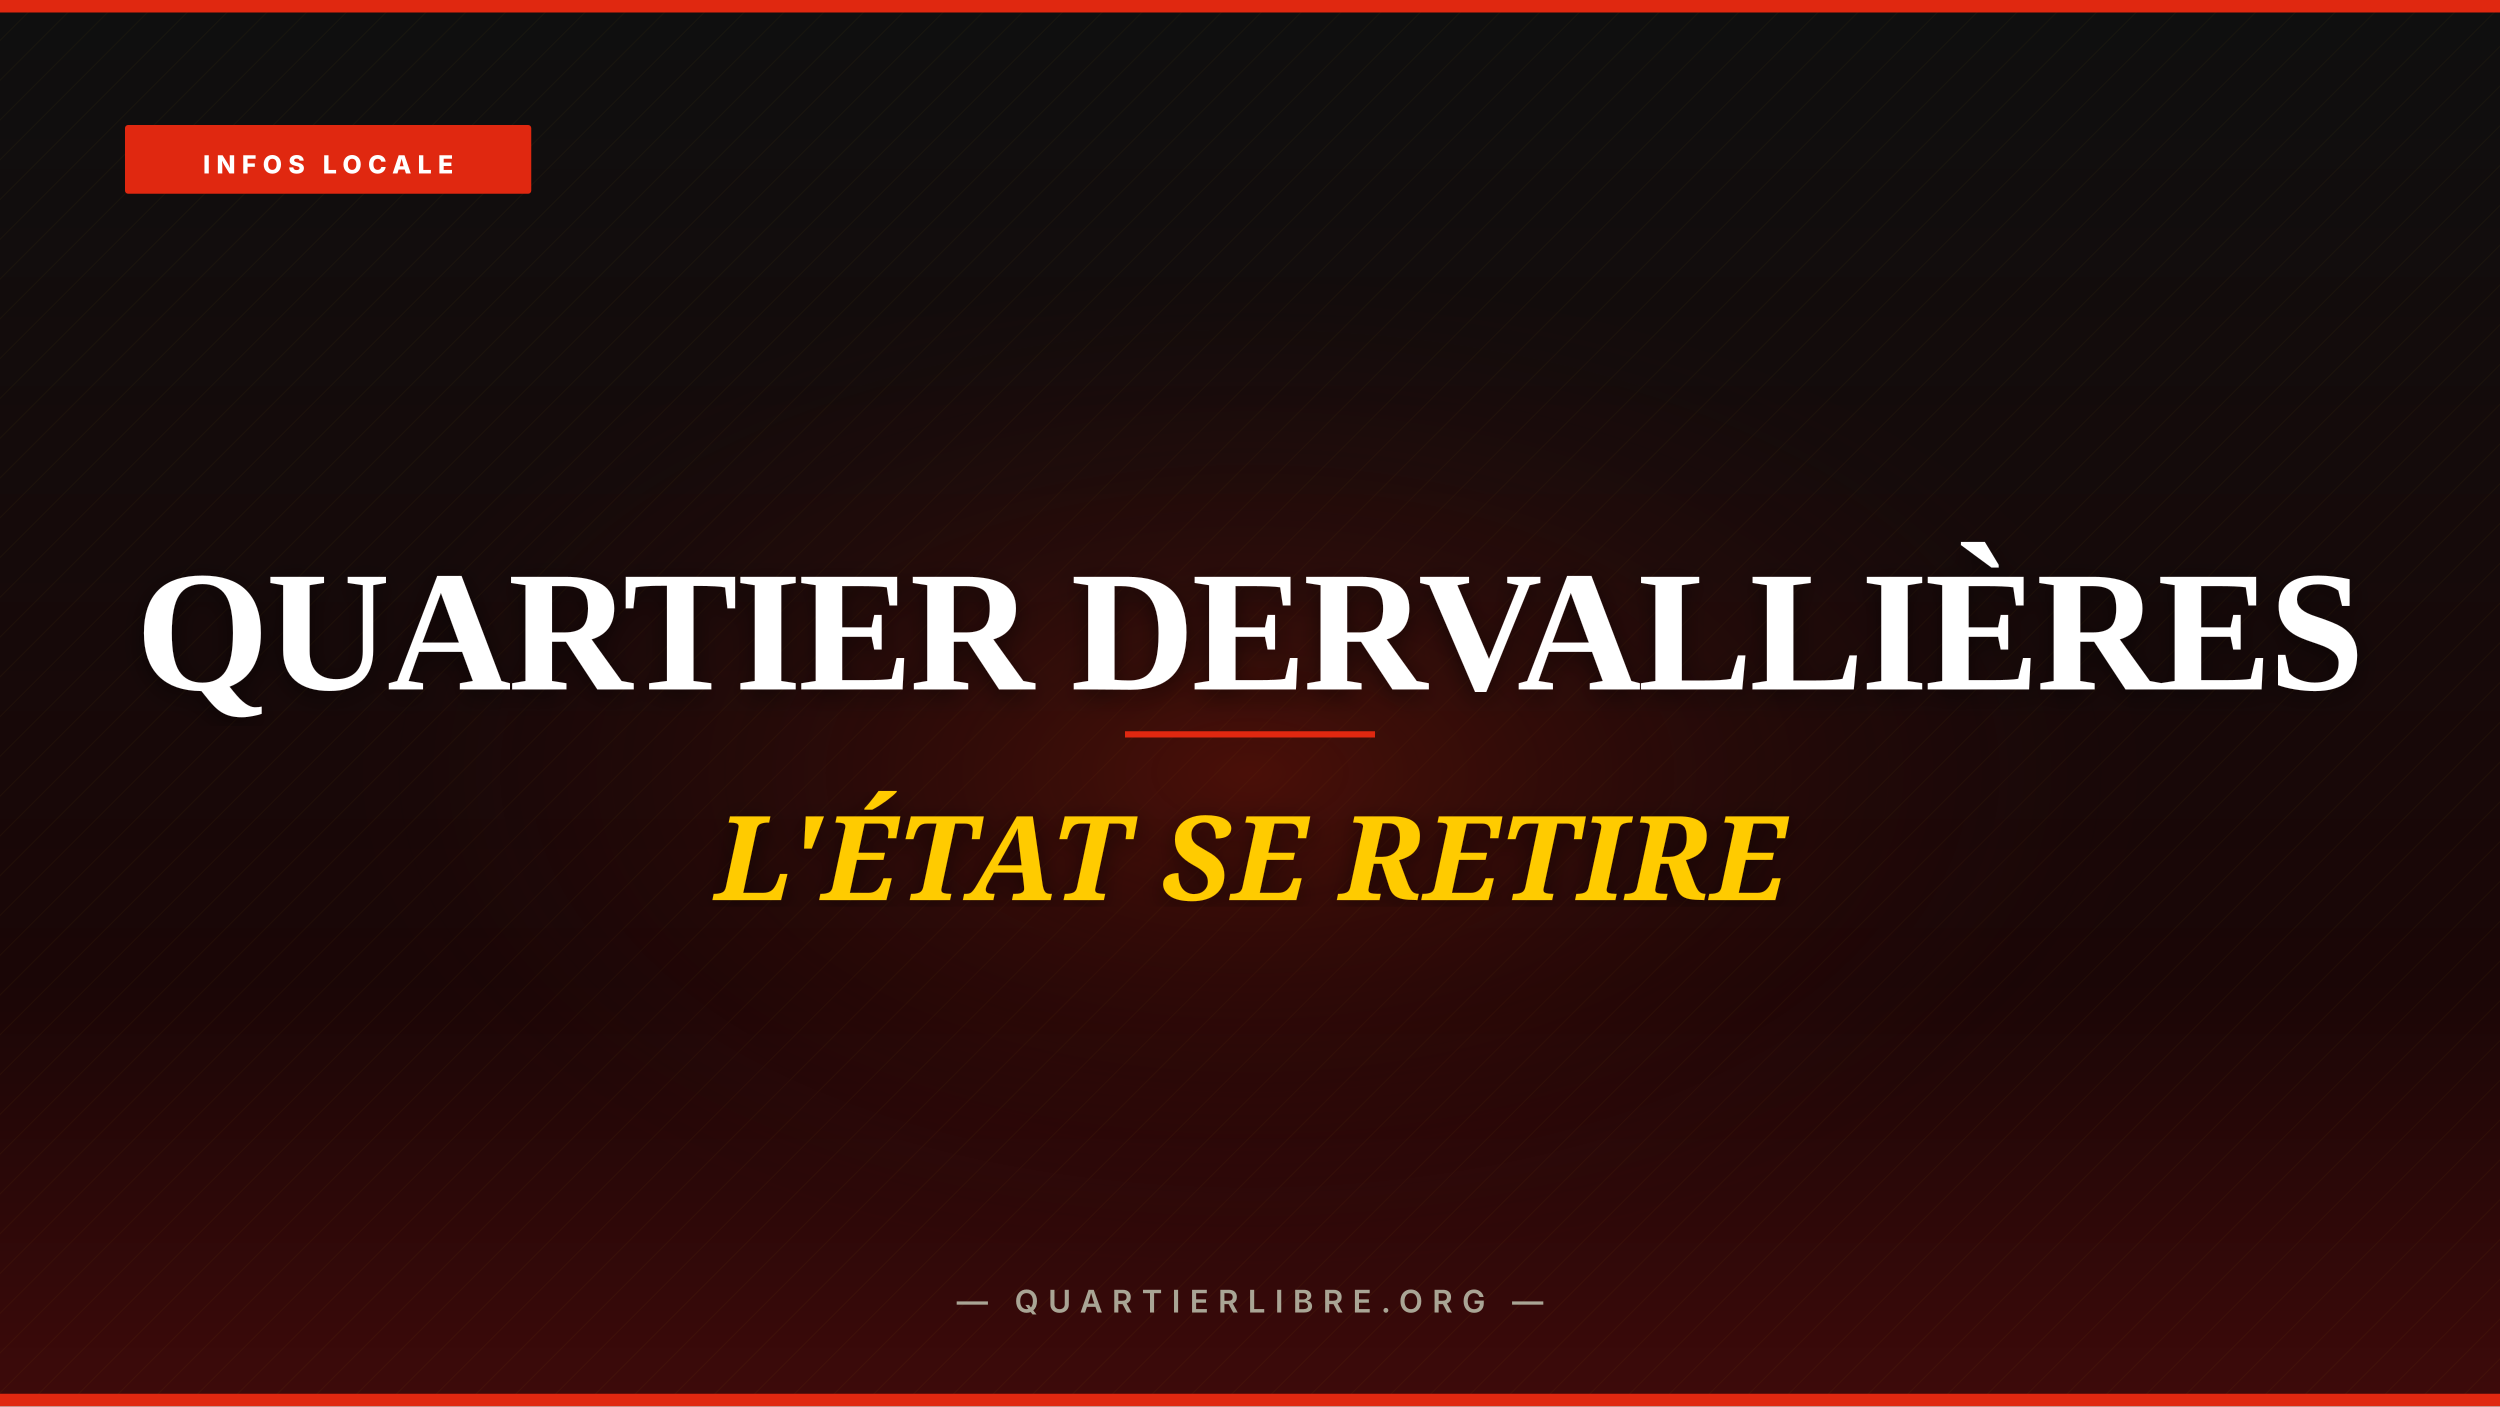
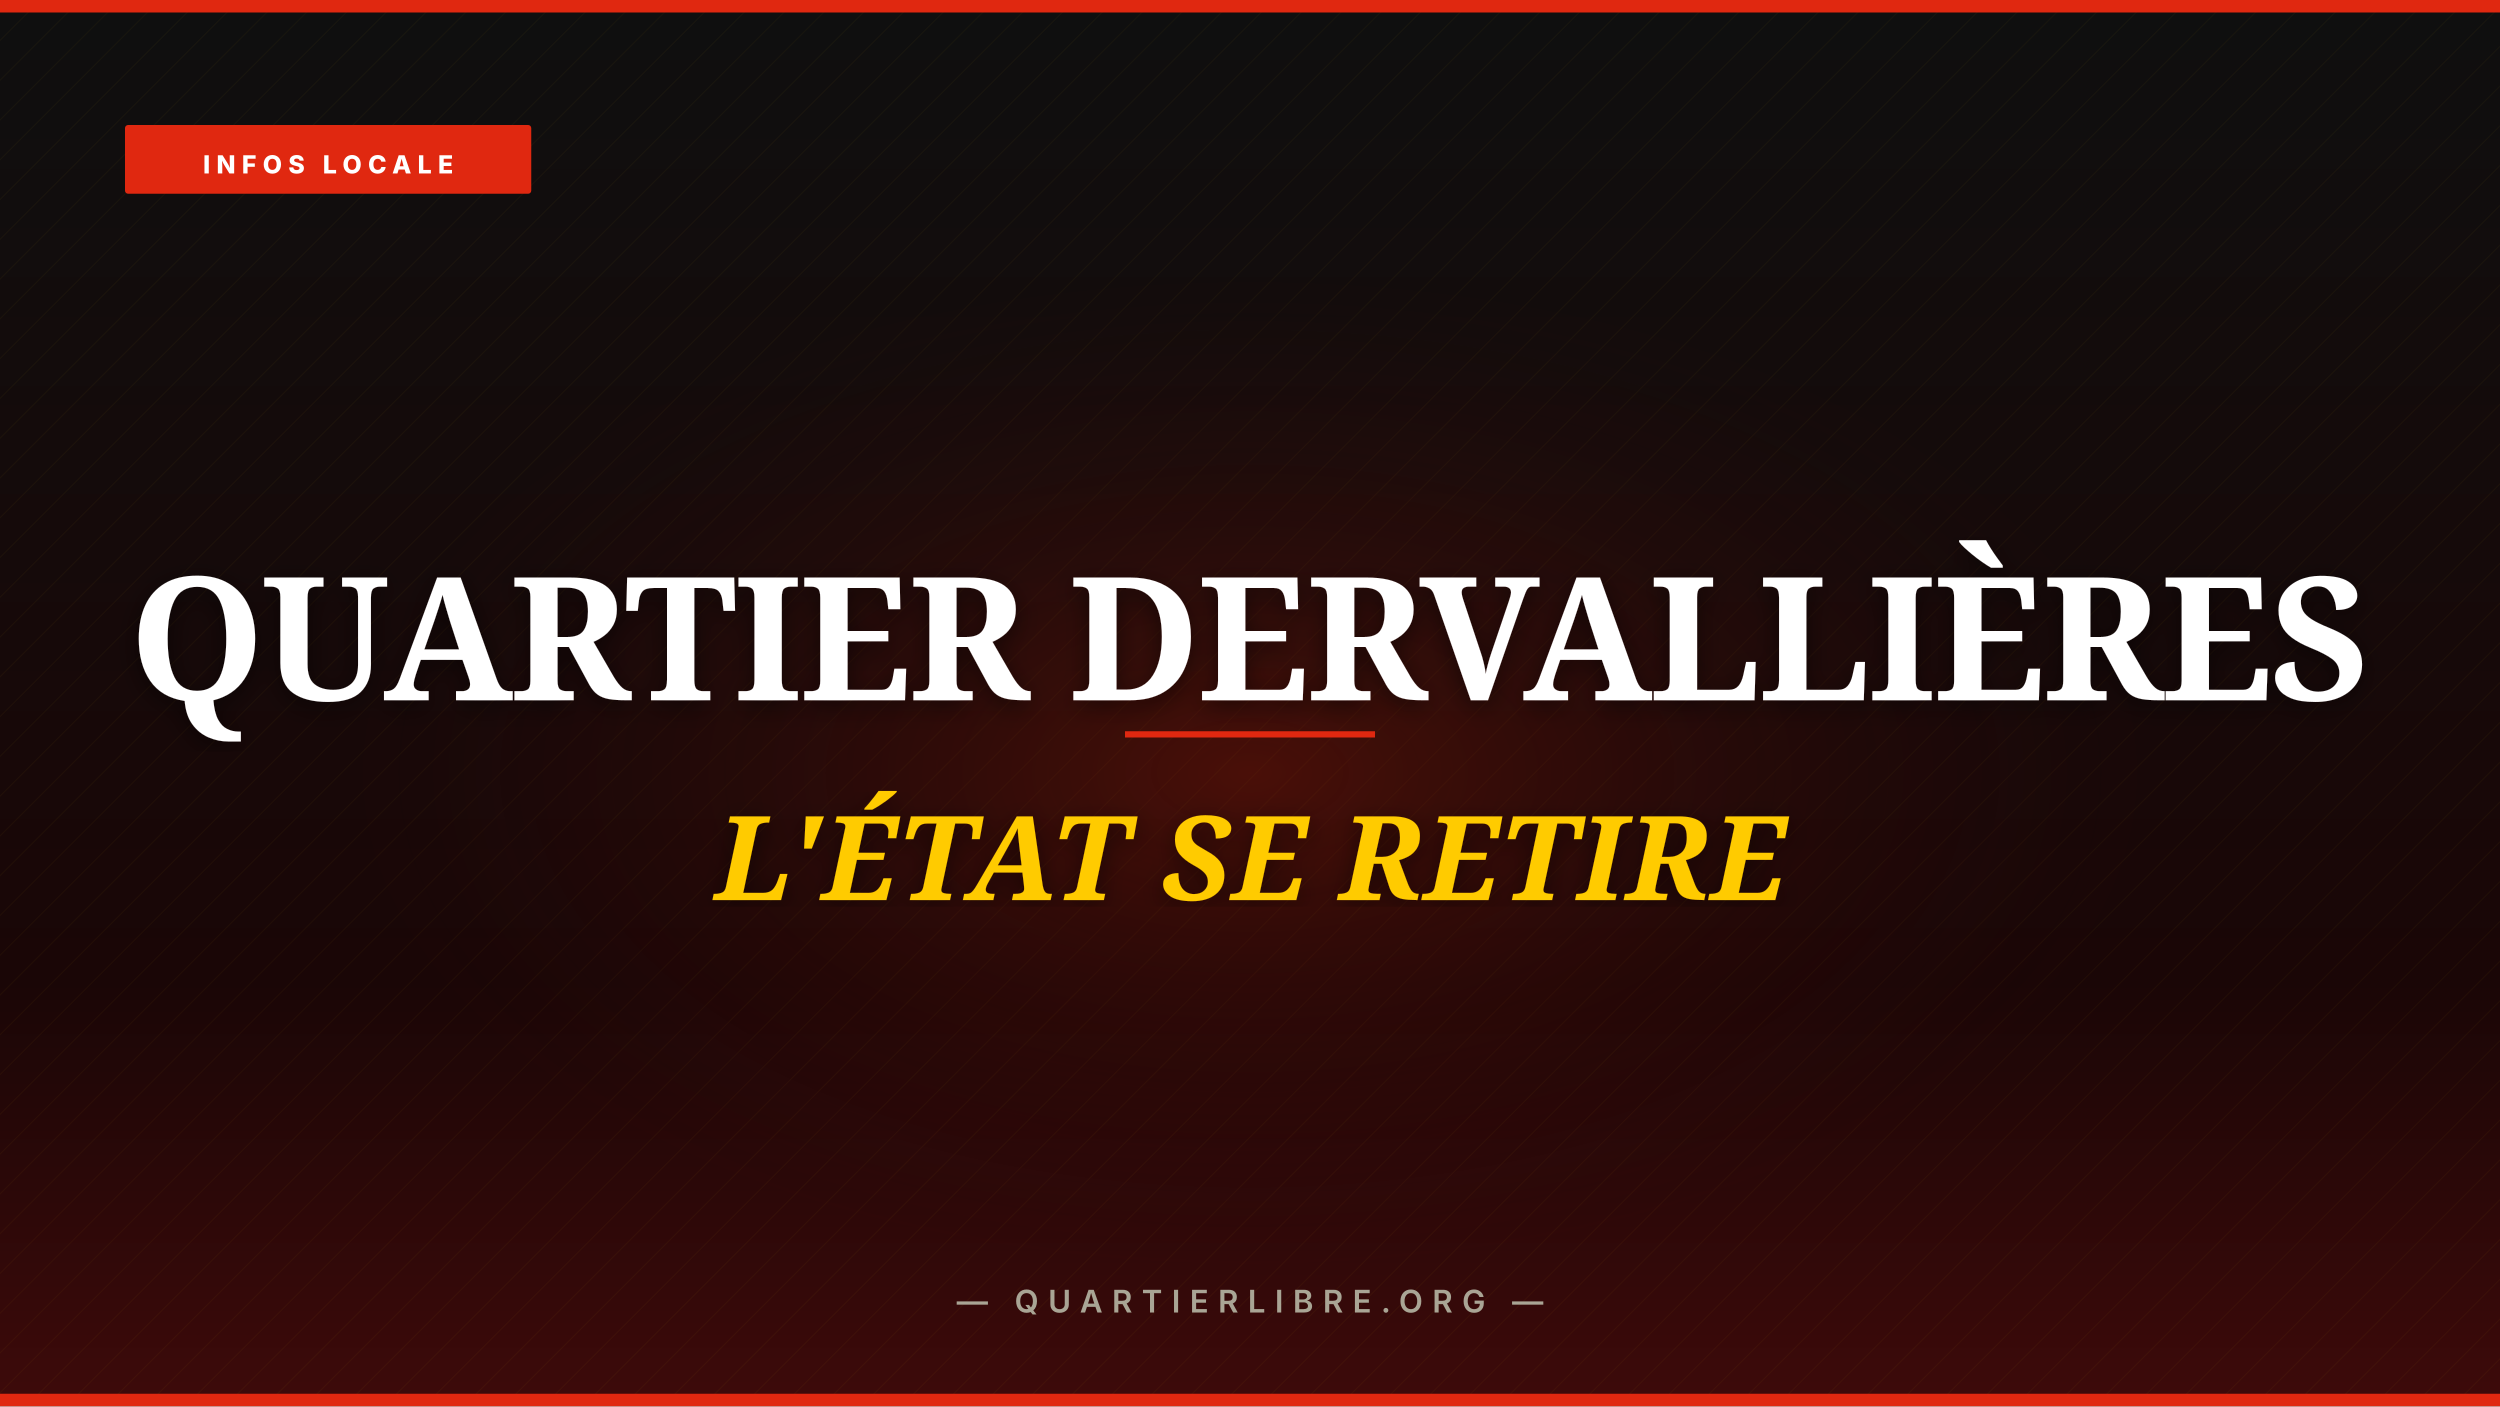
<svg xmlns="http://www.w3.org/2000/svg" viewBox="0 0 1600 900" width="1600" height="900" role="img" aria-label="QUARTIER DERVALLIÈRES — L'ÉTAT SE RETIRE">
  <defs>
    <linearGradient id="bg" x1="0" y1="0" x2="0" y2="1">
      <stop offset="0%" stop-color="#0f0f0f" />
      <stop offset="70%" stop-color="#1a0606" />
      <stop offset="100%" stop-color="#3d0a0a" />
    </linearGradient>
    <radialGradient id="glow" cx="50%" cy="55%" r="60%">
      <stop offset="0%" stop-color="#a51d08" stop-opacity="0.35" />
      <stop offset="60%" stop-color="#3d0a0a" stop-opacity="0" />
    </radialGradient>
    <pattern id="hatches" patternUnits="userSpaceOnUse" width="18" height="18" patternTransform="rotate(45)">
      <line x1="0" y1="0" x2="0" y2="18" stroke="#ffcb05" stroke-width="0.8" stroke-opacity="0.06" />
    </pattern>
    <filter id="textshadow" x="-5%" y="-5%" width="110%" height="110%">
      <feDropShadow dx="0" dy="4" stdDeviation="8" flood-color="#000" flood-opacity="0.5" />
    </filter>
  </defs>
  <rect width="1600" height="900" fill="url(#bg)" />
  <rect width="1600" height="900" fill="url(#hatches)" />
  <rect width="1600" height="900" fill="url(#glow)" />
  <rect x="0" y="0" width="1600" height="8" fill="#e02810" />
  <rect x="0" y="892" width="1600" height="8" fill="#e02810" />
  <g transform="translate(80, 80)">
    <rect x="0" y="0" width="260" height="44" fill="#e02810" rx="2" />
    <text x="130" y="31" font-family="Inter, system-ui, sans-serif" font-weight="800" font-size="16" letter-spacing="4" fill="#ffffff" text-anchor="middle">INFOS LOCALE</text>
  </g>
-   <text x="800" y="410" font-family="Fraunces, Georgia, 'Times New Roman', serif" font-weight="900" font-size="110" letter-spacing="-2" fill="#ffffff" text-anchor="middle" dominant-baseline="middle" filter="url(#textshadow)">QUARTIER DERVALLIÈRES</text>
+   <text x="800" y="410" font-family="Fraunces, Georgia, serif" font-weight="900" font-size="110" letter-spacing="-2" fill="#ffffff" text-anchor="middle" dominant-baseline="middle" filter="url(#textshadow)">QUARTIER DERVALLIÈRES</text>
  <line x1="720" y1="470" x2="880" y2="470" stroke="#e02810" stroke-width="4" />
  <text x="800" y="550" font-family="Fraunces, Georgia, serif" font-weight="900" font-style="italic" font-size="75" letter-spacing="1" fill="#ffcb05" text-anchor="middle" dominant-baseline="middle" filter="url(#textshadow)">L'ÉTAT SE RETIRE</text>
-   <text x="800" y="840" font-family="Inter, system-ui, sans-serif" font-weight="600" font-size="20" letter-spacing="6" fill="#a9a595" text-anchor="middle" text-transform="uppercase">— QUARTIERLIBRE.ORG —</text>
+   <text x="800" y="840" font-family="Inter, system-ui, sans-serif" font-weight="600" font-size="20" letter-spacing="6" fill="#a9a595" text-anchor="middle">— QUARTIERLIBRE.ORG —</text>
</svg>
